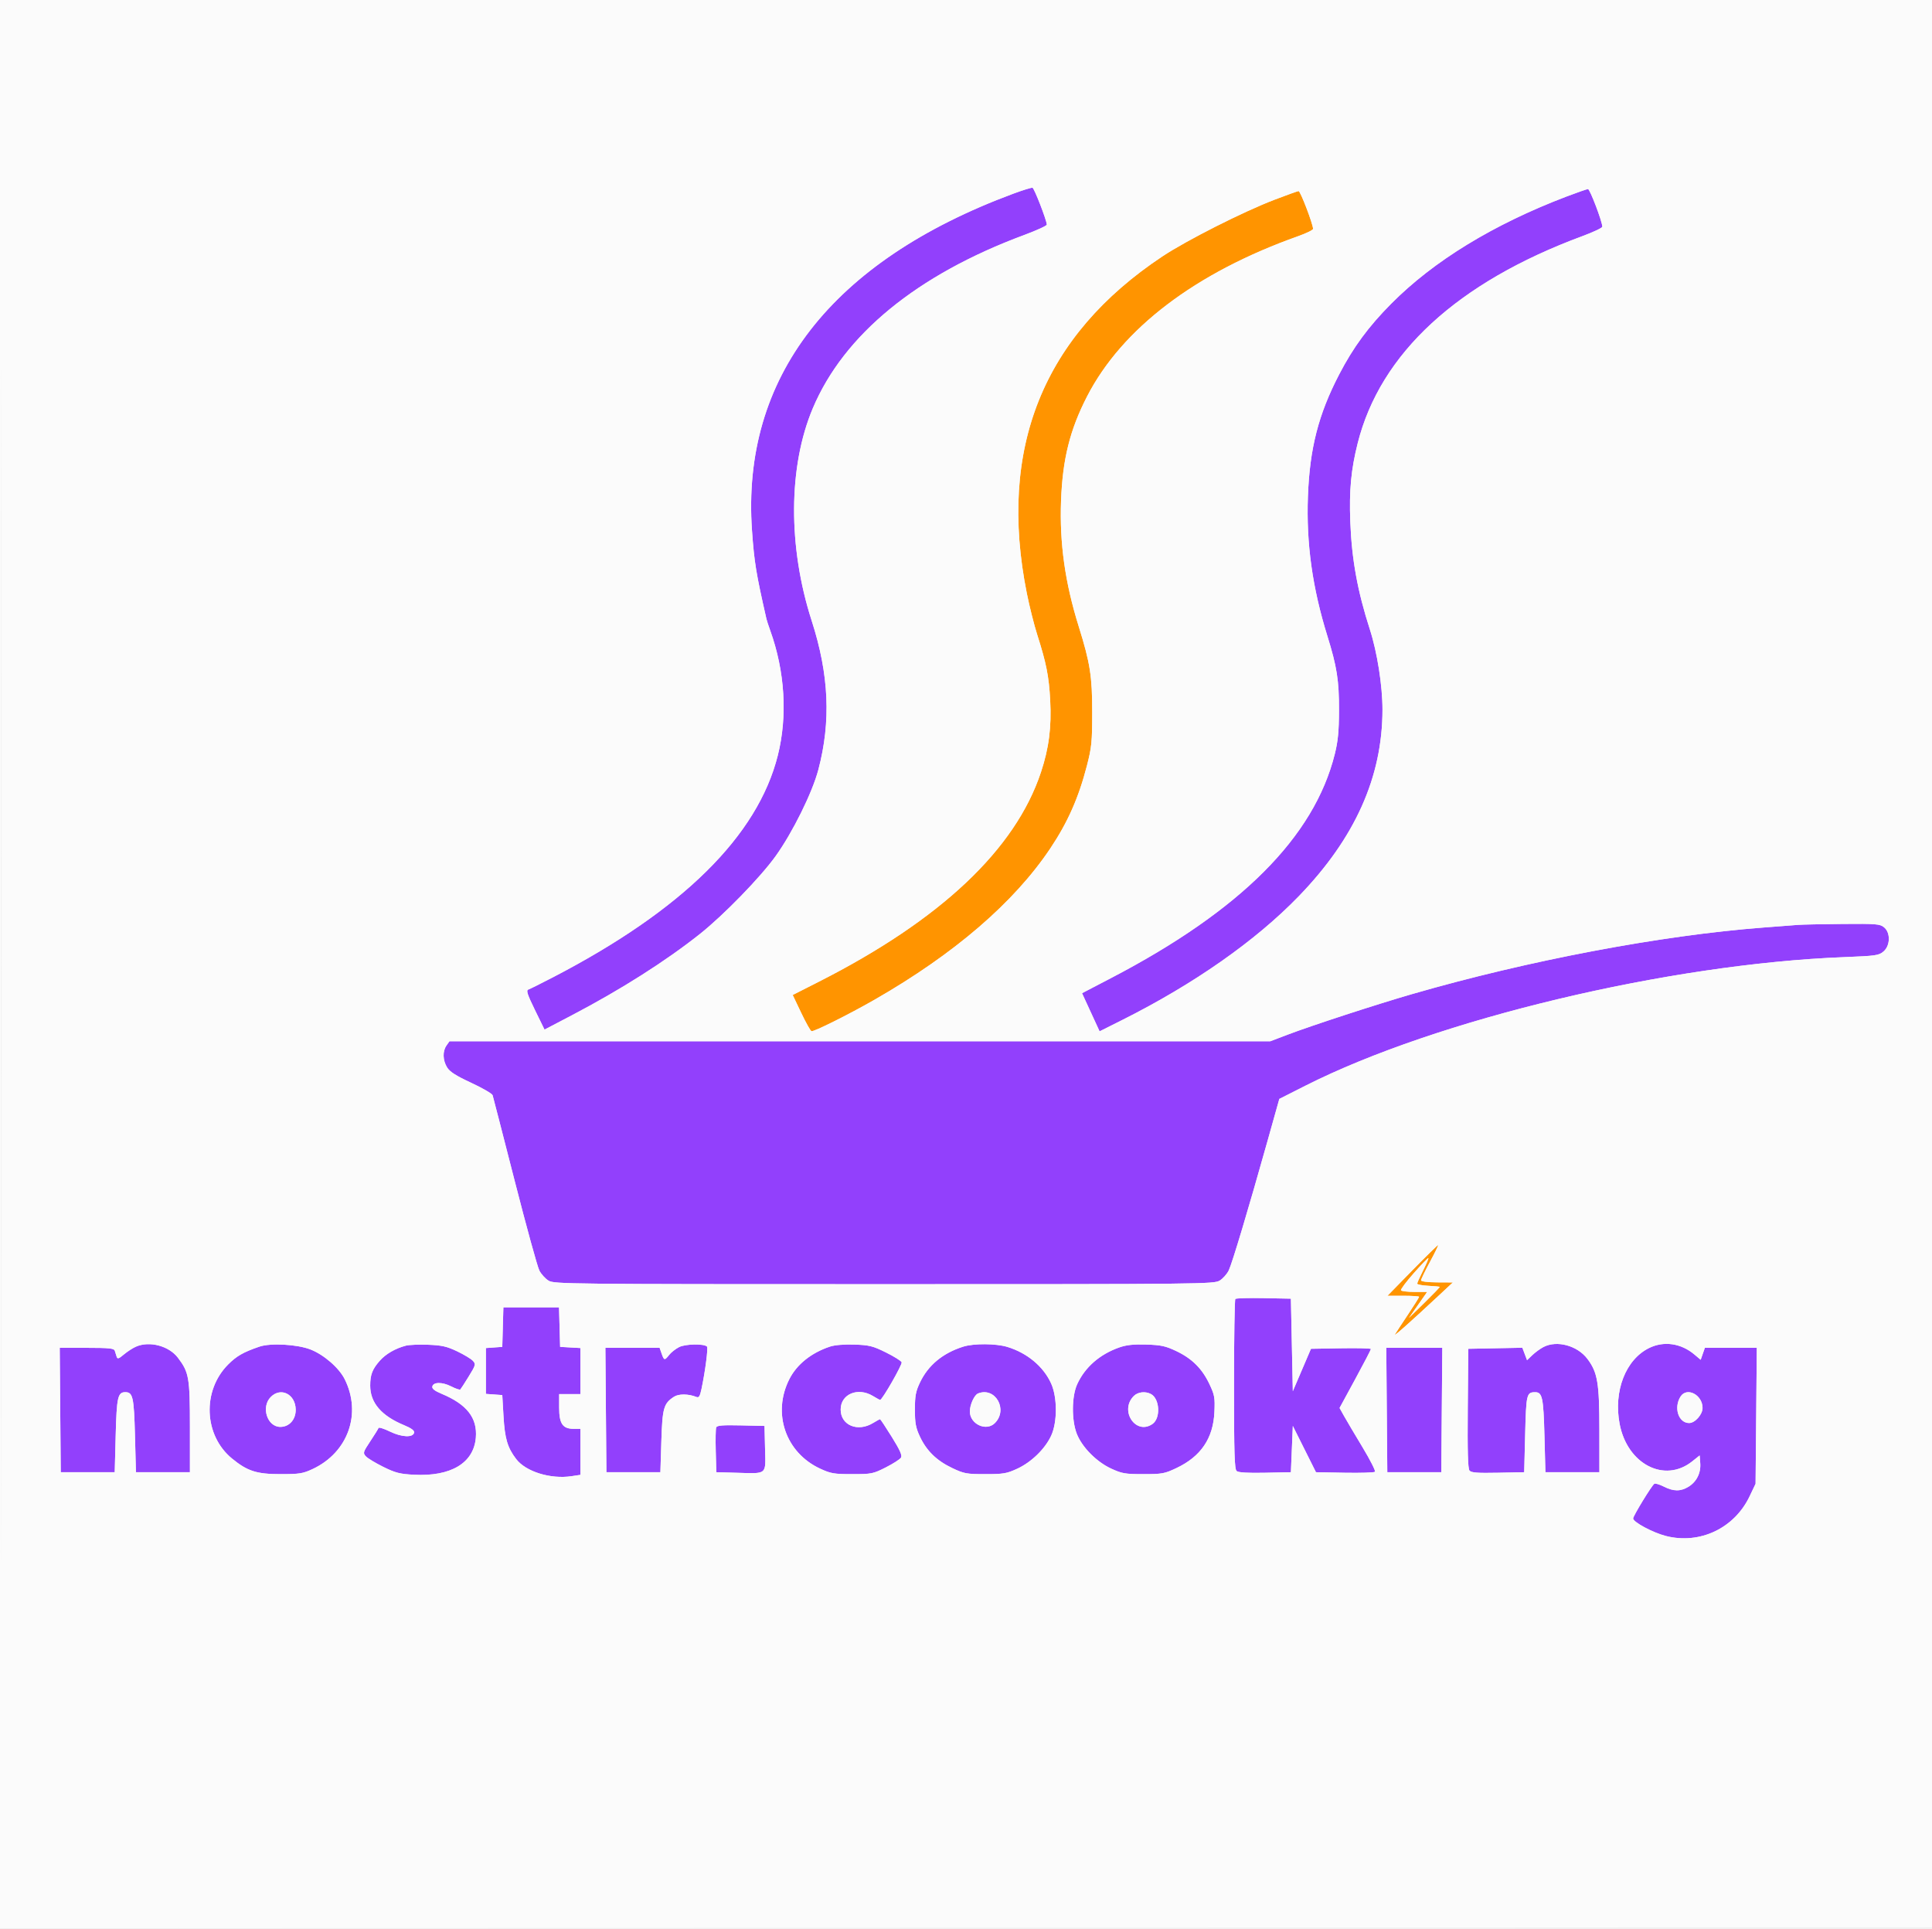
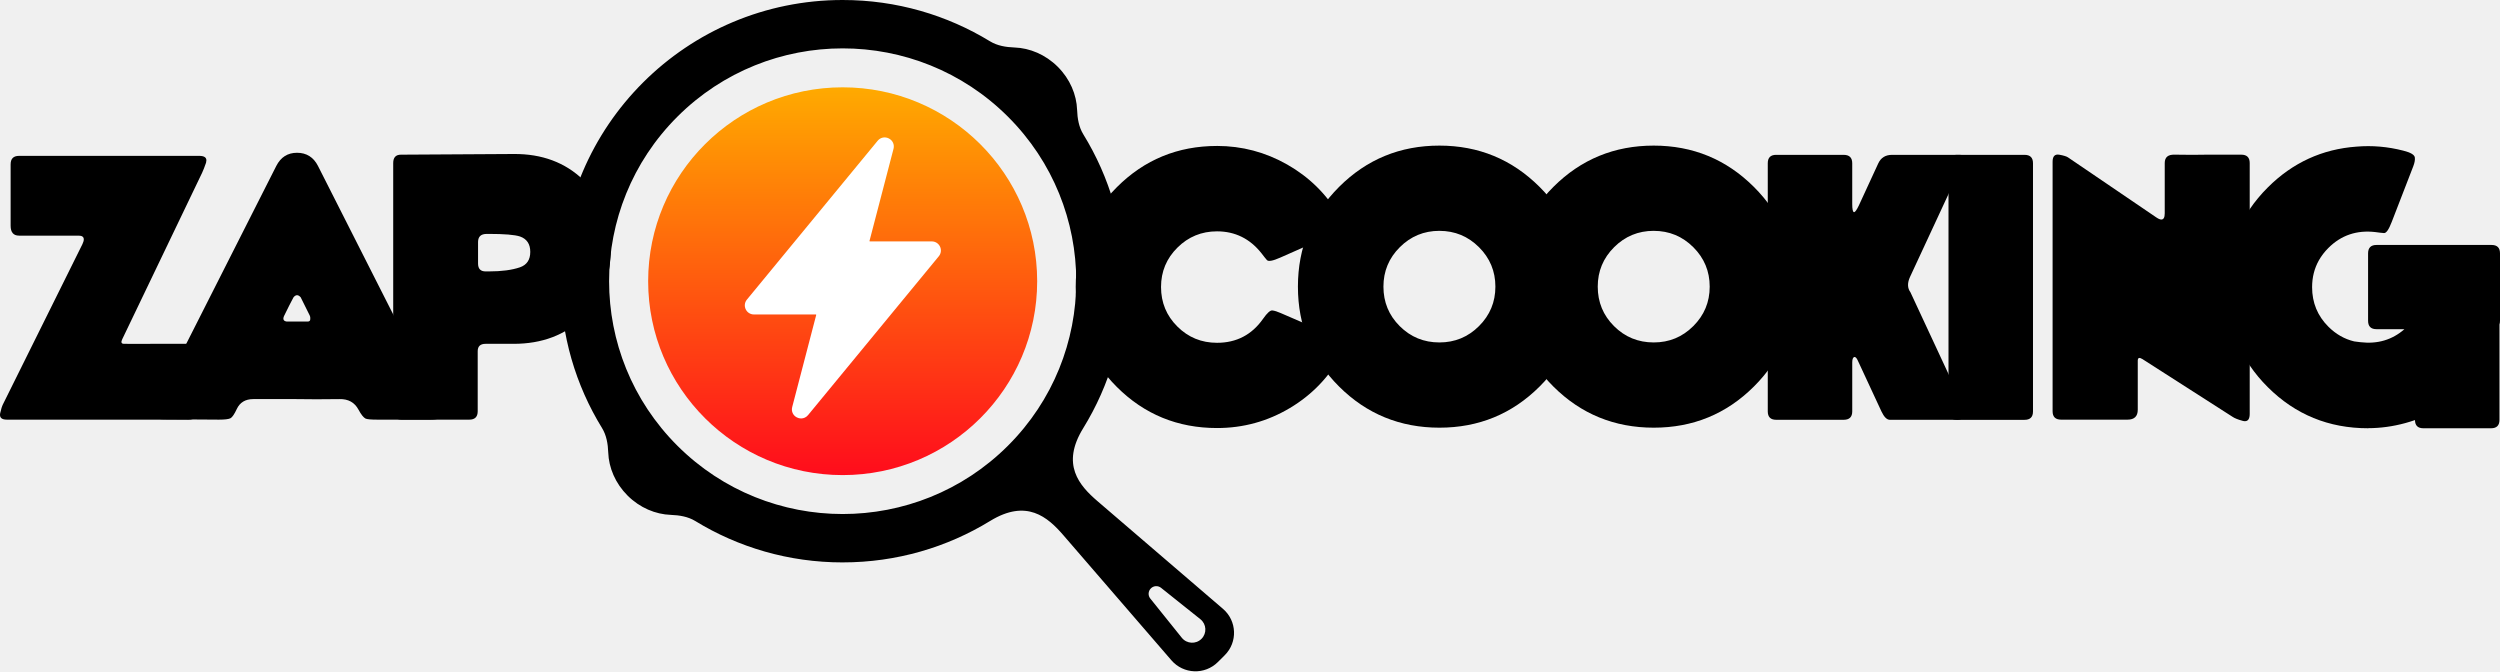
- <svg xmlns="http://www.w3.org/2000/svg" width="1002" height="1000" viewBox="0 0 1002 1000" version="1.1">
-   <path d="M 661 103.574 C 644.746 109.797, 615.406 124.630, 602.859 132.966 C 540.925 174.117, 517.450 232.485, 532.557 307.767 C 533.911 314.513, 536.346 324.188, 537.969 329.267 C 542.644 343.896, 543.990 350.693, 544.660 363.059 C 545.417 377.034, 544.007 388.044, 539.865 400.500 C 526.548 440.543, 487.891 477.016, 424.811 509.054 L 411.121 516.007 415.507 525.236 C 417.919 530.311, 420.326 534.609, 420.856 534.785 C 422.051 535.184, 440.314 526.075, 453.591 518.459 C 494.968 494.725, 525.956 468.046, 544.722 440 C 553.763 426.489, 559.410 413.734, 563.699 397.140 C 566.169 387.581, 566.450 384.773, 566.462 369.500 C 566.476 350.794, 565.390 343.857, 559.498 325 C 552.345 302.111, 549.480 281.741, 550.301 259.596 C 551.097 238.128, 554.891 222.917, 563.756 205.658 C 581.877 170.377, 620.082 141.367, 673.309 122.471 C 677.539 120.969, 681 119.272, 681 118.700 C 681 116.249, 674.409 99.017, 673.500 99.091 C 672.950 99.135, 667.325 101.153, 661 103.574 M 732.541 658.750 L 719.583 672 727.791 672 C 732.306 672, 736 672.242, 736 672.538 C 736 672.834, 733.380 676.997, 730.179 681.788 C 726.977 686.580, 723.965 691.175, 723.486 692 C 722.636 693.462, 730.808 686.230, 746 672.075 L 753.500 665.087 745.250 665.044 C 740.394 665.018, 737 664.585, 737 663.990 C 737 663.435, 739.078 659.138, 741.617 654.441 C 744.157 649.744, 746.069 645.811, 745.867 645.701 C 745.665 645.590, 739.669 651.462, 732.541 658.750 M 733.278 660.236 C 729.328 664.697, 726.326 668.718, 726.607 669.173 C 726.888 669.628, 730.056 670, 733.647 670 L 740.176 670 735.447 676.750 L 730.718 683.500 738.829 675.553 C 743.290 671.183, 746.835 667.502, 746.707 667.374 C 746.579 667.246, 743.892 666.999, 740.737 666.826 C 737.582 666.653, 735 666.159, 735 665.727 C 735 665.296, 736.379 662.210, 738.065 658.870 C 739.751 655.530, 740.980 652.646, 740.795 652.462 C 740.610 652.277, 737.227 655.775, 733.278 660.236" stroke="none" fill="#ff9400" fill-rule="evenodd" />
-   <path d="M 525.500 100.452 C 431.158 135.486, 384.391 195.810, 390.018 275.209 C 391.182 291.646, 392.123 297.397, 397.506 321 C 397.694 321.825, 398.575 324.519, 399.463 326.987 C 407.103 348.210, 408.514 371.354, 403.409 391.722 C 392.945 433.470, 354.018 471.925, 287 506.718 C 280.675 510.002, 274.825 512.916, 274 513.193 C 272.796 513.598, 273.478 515.698, 277.451 523.831 L 282.403 533.964 296.474 526.598 C 321.944 513.266, 345.229 498.486, 363 484.374 C 375.307 474.600, 394.440 454.923, 402.285 443.972 C 411.122 431.636, 421.270 411.114, 424.418 399.216 C 431.049 374.150, 429.970 349.819, 420.993 322 C 408.599 283.589, 408.806 241.959, 421.541 211.762 C 437.639 173.593, 475.542 142.527, 531.235 121.856 C 537.689 119.460, 542.947 117.050, 542.920 116.500 C 542.800 114.098, 536.404 97.610, 535.500 97.373 C 534.950 97.229, 530.450 98.614, 525.500 100.452 M 812.381 101.946 C 774.517 116.363, 743.531 135.312, 721.500 157.523 C 709.688 169.431, 701.861 180.074, 694.527 194.198 C 683.758 214.939, 679.240 232.595, 678.330 257.500 C 677.438 281.886, 680.634 304.786, 688.428 329.862 C 693.398 345.855, 694.505 352.956, 694.451 368.500 C 694.413 379.365, 693.921 384.429, 692.251 391.117 C 681.533 434.058, 643.472 472.167, 576.339 507.175 L 561.178 515.081 565.732 524.976 L 570.287 534.871 581.976 529.012 C 619.228 510.338, 651.210 487.928, 673.543 464.850 C 702.767 434.653, 717 402.921, 717 367.968 C 717 355.575, 714.278 338.268, 710.478 326.500 C 704.044 306.574, 701.047 290.076, 700.306 270.500 C 699.690 254.251, 700.704 243.528, 704.150 229.841 C 715.880 183.250, 755.838 146.444, 820.750 122.440 C 826.388 120.355, 831.005 118.166, 831.012 117.575 C 831.040 115.017, 824.572 98.004, 823.587 98.047 C 822.989 98.072, 817.946 99.827, 812.381 101.946 M 932.500 479.651 C 930.300 479.824, 922.200 480.446, 914.500 481.034 C 861.339 485.094, 792.685 498.093, 732.500 515.494 C 713.810 520.898, 680.321 531.818, 667.664 536.636 L 658.828 540 445.971 540 L 233.113 540 231.557 542.223 C 229.470 545.202, 229.598 549.828, 231.870 553.555 C 233.261 555.836, 236.430 557.863, 244.376 561.555 C 250.230 564.275, 255.229 567.175, 255.485 568 C 255.741 568.825, 260.902 588.850, 266.954 612.500 C 273.005 636.150, 278.752 657.036, 279.724 658.914 C 280.696 660.792, 282.844 663.153, 284.496 664.161 C 287.377 665.918, 294.487 665.993, 458.500 665.993 C 624.044 665.993, 629.598 665.933, 632.580 664.114 C 634.274 663.081, 636.396 660.686, 637.295 658.791 C 639.079 655.031, 647.413 627.209, 657.241 592.204 L 663.500 569.909 677 563.079 C 745.107 528.623, 865.300 499.933, 956.444 496.376 C 972.902 495.733, 974.458 495.510, 976.857 493.446 C 980.412 490.388, 980.551 483.674, 977.116 480.893 C 974.986 479.168, 973.076 479.015, 955.639 479.168 C 945.113 479.261, 934.700 479.478, 932.500 479.651 M 640.693 673.640 C 640.312 674.022, 640 694.003, 640 718.044 C 640 754.116, 640.243 761.956, 641.388 762.907 C 642.323 763.683, 647.139 763.968, 656.138 763.780 L 669.500 763.500 670 751.500 L 670.500 739.500 676.500 751.500 L 682.500 763.500 697.422 763.778 C 705.630 763.930, 712.687 763.705, 713.105 763.278 C 713.524 762.850, 710.608 757.100, 706.625 750.500 C 702.643 743.900, 698.340 736.631, 697.062 734.346 L 694.740 730.192 702.870 715.239 C 707.341 707.015, 711 699.986, 711 699.618 C 711 699.250, 704.004 699.073, 695.453 699.225 L 679.905 699.500 675.203 710.498 L 670.500 721.496 670 697.498 L 669.500 673.500 655.443 673.224 C 647.712 673.072, 641.074 673.259, 640.693 673.640 M 260.785 688.250 L 260.500 698.500 256.250 698.807 L 252 699.115 252 711 L 252 722.885 256.250 723.193 L 260.500 723.500 261.137 734.500 C 261.806 746.054, 263.203 750.777, 267.691 756.662 C 272.697 763.225, 285.510 767.200, 296.396 765.568 L 301 764.877 301 752.939 L 301 741 297.500 741 C 291.825 741, 290 738.324, 290 730 L 290 723 295.500 723 L 301 723 301 711.052 L 301 699.105 295.750 698.802 L 290.500 698.500 290.215 688.250 L 289.930 678 275.500 678 L 261.070 678 260.785 688.250 M 70.500 698.389 C 68.850 699.110, 66.038 700.931, 64.252 702.437 C 61.547 704.717, 60.920 704.909, 60.502 703.587 C 60.226 702.714, 59.789 701.325, 59.531 700.500 C 59.144 699.260, 56.627 699, 45.018 699 L 30.972 699 31.236 731.250 L 31.500 763.500 45.500 763.500 L 59.500 763.500 60 744.400 C 60.519 724.559, 61.091 722, 65 722 C 68.909 722, 69.481 724.559, 70 744.400 L 70.500 763.500 84.500 763.500 L 98.500 763.500 98.500 740 C 98.500 714.451, 98.023 711.702, 92.283 704.141 C 87.593 697.965, 77.544 695.312, 70.500 698.389 M 134.500 698.391 C 126.206 701.235, 122.733 703.215, 118.352 707.596 C 104.746 721.201, 105.689 744.417, 120.335 756.419 C 128.328 762.968, 133.098 764.500, 145.500 764.500 C 155.321 764.500, 157.108 764.215, 162.175 761.840 C 180.532 753.234, 187.694 733.122, 178.767 715.247 C 175.831 709.369, 167.929 702.515, 161 699.835 C 154.081 697.160, 140.283 696.408, 134.500 698.391 M 210.500 697.867 C 205.004 699.312, 200.045 702.185, 196.939 705.722 C 193.086 710.111, 192 712.943, 192 718.605 C 192 727.487, 197.777 734.230, 209.577 739.120 C 213.304 740.665, 214.976 741.896, 214.777 742.949 C 214.265 745.656, 208.335 745.399, 202.210 742.402 C 199.131 740.896, 196.473 740.076, 196.303 740.582 C 196.133 741.087, 194.210 744.182, 192.031 747.460 C 188.306 753.063, 188.168 753.528, 189.726 755.249 C 190.637 756.256, 194.699 758.719, 198.753 760.722 C 205.050 763.835, 207.369 764.430, 214.684 764.814 C 233.876 765.822, 245.693 758.742, 246.785 745.582 C 247.637 735.303, 242.127 728.267, 228.929 722.782 C 225.487 721.351, 224.007 720.195, 224.214 719.098 C 224.674 716.670, 229.352 716.629, 234.021 719.011 C 236.316 720.182, 238.437 720.897, 238.733 720.600 C 239.030 720.303, 240.998 717.255, 243.107 713.826 C 246.714 707.960, 246.843 707.483, 245.279 705.756 C 244.365 704.746, 240.699 702.527, 237.131 700.824 C 231.755 698.258, 229.180 697.673, 222.073 697.403 C 217.358 697.225, 212.150 697.433, 210.500 697.867 M 352.209 698.611 C 350.398 699.534, 348.083 701.350, 347.065 702.645 C 344.692 705.661, 344.410 705.614, 343.150 702 L 342.104 699 328.038 699 L 313.972 699 314.236 731.250 L 314.500 763.500 328.500 763.500 L 342.500 763.500 343 747.451 C 343.538 730.184, 344.188 727.888, 349.535 724.385 C 351.979 722.784, 357.072 722.821, 361.152 724.471 C 362.486 725.010, 363.001 724.209, 363.825 720.319 C 365.772 711.125, 367.341 699.008, 366.671 698.338 C 365.112 696.778, 355.443 696.961, 352.209 698.611 M 430.500 698.341 C 420.775 701.557, 413.270 707.561, 409.379 715.240 C 400.398 732.962, 407.435 753.379, 425.383 761.673 C 430.868 764.208, 432.585 764.500, 442 764.500 C 452.016 764.500, 452.819 764.339, 459.415 761 C 463.218 759.075, 466.759 756.803, 467.283 755.951 C 467.994 754.795, 466.786 752.069, 462.517 745.201 C 459.372 740.141, 456.630 736, 456.423 736 C 456.217 736, 454.575 736.898, 452.774 737.996 C 444.826 742.842, 436 739.160, 436 730.998 C 436 722.962, 444.947 719.232, 452.774 724.004 C 454.575 725.102, 456.235 726, 456.464 726 C 457.559 726, 468.073 707.632, 467.633 706.486 C 467.356 705.764, 463.685 703.471, 459.475 701.390 C 452.680 698.032, 450.849 697.574, 443.161 697.313 C 437.871 697.134, 432.943 697.534, 430.500 698.341 M 499.500 698.402 C 488.913 701.759, 481.380 708.017, 477.113 717 C 474.932 721.591, 474.500 723.905, 474.500 731 C 474.500 738.082, 474.937 740.432, 477.120 745.086 C 480.569 752.441, 485.837 757.552, 493.911 761.378 C 499.988 764.257, 501.316 764.500, 511 764.500 C 520.412 764.500, 522.133 764.207, 527.610 761.676 C 534.953 758.283, 542.062 751.341, 545.201 744.500 C 548.417 737.489, 548.397 724.677, 545.158 717.500 C 541.181 708.689, 532.747 701.647, 522.416 698.513 C 516.488 696.715, 504.996 696.659, 499.500 698.402 M 580.453 698.806 C 570.321 702.379, 562.695 709.053, 558.662 717.878 C 555.811 724.115, 555.698 736.421, 558.427 743.497 C 561.105 750.442, 568.647 758.101, 576.278 761.626 C 581.880 764.214, 583.545 764.500, 593 764.500 C 602.707 764.500, 604.003 764.262, 610.159 761.345 C 622.860 755.328, 629.224 745.923, 629.835 732.266 C 630.170 724.800, 629.928 723.449, 627.239 717.766 C 623.448 709.754, 618.175 704.519, 610 700.650 C 604.486 698.040, 602.135 697.532, 594.500 697.300 C 587.864 697.099, 584.174 697.494, 580.453 698.806 M 800.500 698.569 C 798.850 699.426, 796.257 701.312, 794.738 702.762 L 791.976 705.397 790.759 702.172 L 789.542 698.948 775.521 699.224 L 761.500 699.500 761.235 730.380 C 761.044 752.679, 761.293 761.648, 762.130 762.657 C 763.041 763.755, 766.207 763.995, 776.895 763.777 L 790.500 763.500 791 743.712 C 791.523 723.026, 791.752 722.056, 796.128 722.015 C 799.893 721.980, 800.484 724.698, 801 744.401 L 801.500 763.500 815.500 763.500 L 829.500 763.500 829.493 741.500 C 829.486 717.190, 828.560 711.707, 823.280 704.720 C 818.052 697.802, 807.479 694.947, 800.500 698.569 M 855.238 699.111 C 843.099 705.120, 836.774 721.403, 839.979 738.391 C 843.927 759.315, 863.263 769.337, 877.615 757.900 L 881.500 754.804 881.805 758.846 C 882.187 763.911, 879.900 768.481, 875.701 771.040 C 871.604 773.539, 867.932 773.516, 862.926 770.962 C 860.729 769.841, 858.508 769.186, 857.990 769.506 C 856.685 770.312, 847 786.168, 847 787.497 C 847 789.378, 857.248 794.861, 863.974 796.578 C 881.589 801.074, 899.511 792.583, 907.405 776 L 910.500 769.500 910.819 734.250 L 911.137 699 897.666 699 L 884.196 699 883.114 702.103 L 882.033 705.205 878.766 702.451 C 871.813 696.588, 862.893 695.322, 855.238 699.111 M 719.236 731.250 L 719.500 763.500 733.500 763.500 L 747.500 763.500 747.764 731.250 L 748.028 699 733.500 699 L 718.972 699 719.236 731.250 M 140.455 724.455 C 135.263 729.646, 138.556 740, 145.398 740 C 150.082 740, 153.495 736.093, 153.358 730.889 C 153.151 722.994, 145.654 719.256, 140.455 724.455 M 507.229 722.669 C 505.300 723.445, 503 728.518, 503 731.996 C 503 738.563, 511.491 742.509, 515.975 738.025 C 522.978 731.022, 516.172 719.071, 507.229 722.669 M 588.025 723.975 C 580.423 731.577, 589.096 744.524, 597.738 738.471 C 602.029 735.466, 601.504 725.411, 596.929 722.962 C 594.029 721.410, 590.149 721.851, 588.025 723.975 M 871.602 724.250 C 867.916 729.993, 870.504 738, 876.045 738 C 879.080 738, 883 733.593, 883 730.180 C 883 723.370, 874.879 719.145, 871.602 724.250 M 371.445 740.283 C 371.161 741.023, 371.057 746.550, 371.214 752.564 L 371.500 763.500 382 763.792 C 398.144 764.240, 397.115 765.115, 396.782 751.223 L 396.500 739.500 384.230 739.219 C 374.675 739, 371.847 739.236, 371.445 740.283" stroke="none" fill="#9240fc" fill-rule="evenodd" />
-   <path d="M -0 500.001 L -0 1000.002 501.250 999.751 L 1002.500 999.500 1002.751 499.750 L 1003.002 -0 501.501 -0 L 0 0 -0 500.001 M 0.496 500.500 C 0.496 775.500, 0.610 887.851, 0.750 750.168 C 0.890 612.486, 0.890 387.486, 0.750 250.168 C 0.610 112.851, 0.496 225.500, 0.496 500.500 M 525.500 100.452 C 431.158 135.486, 384.391 195.810, 390.018 275.209 C 391.182 291.646, 392.123 297.397, 397.506 321 C 397.694 321.825, 398.575 324.519, 399.463 326.987 C 407.103 348.210, 408.514 371.354, 403.409 391.722 C 392.945 433.470, 354.018 471.925, 287 506.718 C 280.675 510.002, 274.825 512.916, 274 513.193 C 272.796 513.598, 273.478 515.698, 277.451 523.831 L 282.403 533.964 296.474 526.598 C 321.944 513.266, 345.229 498.486, 363 484.374 C 375.307 474.600, 394.440 454.923, 402.285 443.972 C 411.122 431.636, 421.270 411.114, 424.418 399.216 C 431.049 374.150, 429.970 349.819, 420.993 322 C 408.599 283.589, 408.806 241.959, 421.541 211.762 C 437.639 173.593, 475.542 142.527, 531.235 121.856 C 537.689 119.460, 542.947 117.050, 542.920 116.500 C 542.800 114.098, 536.404 97.610, 535.500 97.373 C 534.950 97.229, 530.450 98.614, 525.500 100.452 M 812.381 101.946 C 774.517 116.363, 743.531 135.312, 721.500 157.523 C 709.688 169.431, 701.861 180.074, 694.527 194.198 C 683.758 214.939, 679.240 232.595, 678.330 257.500 C 677.438 281.886, 680.634 304.786, 688.428 329.862 C 693.398 345.855, 694.505 352.956, 694.451 368.500 C 694.413 379.365, 693.921 384.429, 692.251 391.117 C 681.533 434.058, 643.472 472.167, 576.339 507.175 L 561.178 515.081 565.732 524.976 L 570.287 534.871 581.976 529.012 C 619.228 510.338, 651.210 487.928, 673.543 464.850 C 702.767 434.653, 717 402.921, 717 367.968 C 717 355.575, 714.278 338.268, 710.478 326.500 C 704.044 306.574, 701.047 290.076, 700.306 270.500 C 699.690 254.251, 700.704 243.528, 704.150 229.841 C 715.880 183.250, 755.838 146.444, 820.750 122.440 C 826.388 120.355, 831.005 118.166, 831.012 117.575 C 831.040 115.017, 824.572 98.004, 823.587 98.047 C 822.989 98.072, 817.946 99.827, 812.381 101.946 M 661 103.574 C 644.746 109.797, 615.406 124.630, 602.859 132.966 C 540.925 174.117, 517.450 232.485, 532.557 307.767 C 533.911 314.513, 536.346 324.188, 537.969 329.267 C 542.644 343.896, 543.990 350.693, 544.660 363.059 C 545.417 377.034, 544.007 388.044, 539.865 400.500 C 526.548 440.543, 487.891 477.016, 424.811 509.054 L 411.121 516.007 415.507 525.236 C 417.919 530.311, 420.326 534.609, 420.856 534.785 C 422.051 535.184, 440.314 526.075, 453.591 518.459 C 494.968 494.725, 525.956 468.046, 544.722 440 C 553.763 426.489, 559.410 413.734, 563.699 397.140 C 566.169 387.581, 566.450 384.773, 566.462 369.500 C 566.476 350.794, 565.390 343.857, 559.498 325 C 552.345 302.111, 549.480 281.741, 550.301 259.596 C 551.097 238.128, 554.891 222.917, 563.756 205.658 C 581.877 170.377, 620.082 141.367, 673.309 122.471 C 677.539 120.969, 681 119.272, 681 118.700 C 681 116.249, 674.409 99.017, 673.500 99.091 C 672.950 99.135, 667.325 101.153, 661 103.574 M 932.500 479.651 C 930.300 479.824, 922.200 480.446, 914.500 481.034 C 861.339 485.094, 792.685 498.093, 732.500 515.494 C 713.810 520.898, 680.321 531.818, 667.664 536.636 L 658.828 540 445.971 540 L 233.113 540 231.557 542.223 C 229.470 545.202, 229.598 549.828, 231.870 553.555 C 233.261 555.836, 236.430 557.863, 244.376 561.555 C 250.230 564.275, 255.229 567.175, 255.485 568 C 255.741 568.825, 260.902 588.850, 266.954 612.500 C 273.005 636.150, 278.752 657.036, 279.724 658.914 C 280.696 660.792, 282.844 663.153, 284.496 664.161 C 287.377 665.918, 294.487 665.993, 458.500 665.993 C 624.044 665.993, 629.598 665.933, 632.580 664.114 C 634.274 663.081, 636.396 660.686, 637.295 658.791 C 639.079 655.031, 647.413 627.209, 657.241 592.204 L 663.500 569.909 677 563.079 C 745.107 528.623, 865.300 499.933, 956.444 496.376 C 972.902 495.733, 974.458 495.510, 976.857 493.446 C 980.412 490.388, 980.551 483.674, 977.116 480.893 C 974.986 479.168, 973.076 479.015, 955.639 479.168 C 945.113 479.261, 934.700 479.478, 932.500 479.651 M 732.541 658.750 L 719.583 672 727.791 672 C 732.306 672, 736 672.242, 736 672.538 C 736 672.834, 733.380 676.997, 730.179 681.788 C 726.977 686.580, 723.965 691.175, 723.486 692 C 722.636 693.462, 730.808 686.230, 746 672.075 L 753.500 665.087 745.250 665.044 C 740.394 665.018, 737 664.585, 737 663.990 C 737 663.435, 739.078 659.138, 741.617 654.441 C 744.157 649.744, 746.069 645.811, 745.867 645.701 C 745.665 645.590, 739.669 651.462, 732.541 658.750 M 733.278 660.236 C 729.328 664.697, 726.326 668.718, 726.607 669.173 C 726.888 669.628, 730.056 670, 733.647 670 L 740.176 670 735.447 676.750 L 730.718 683.500 738.829 675.553 C 743.290 671.183, 746.835 667.502, 746.707 667.374 C 746.579 667.246, 743.892 666.999, 740.737 666.826 C 737.582 666.653, 735 666.159, 735 665.727 C 735 665.296, 736.379 662.210, 738.065 658.870 C 739.751 655.530, 740.980 652.646, 740.795 652.462 C 740.610 652.277, 737.227 655.775, 733.278 660.236 M 640.693 673.640 C 640.312 674.022, 640 694.003, 640 718.044 C 640 754.116, 640.243 761.956, 641.388 762.907 C 642.323 763.683, 647.139 763.968, 656.138 763.780 L 669.500 763.500 670 751.500 L 670.500 739.500 676.500 751.500 L 682.500 763.500 697.422 763.778 C 705.630 763.930, 712.687 763.705, 713.105 763.278 C 713.524 762.850, 710.608 757.100, 706.625 750.500 C 702.643 743.900, 698.340 736.631, 697.062 734.346 L 694.740 730.192 702.870 715.239 C 707.341 707.015, 711 699.986, 711 699.618 C 711 699.250, 704.004 699.073, 695.453 699.225 L 679.905 699.500 675.203 710.498 L 670.500 721.496 670 697.498 L 669.500 673.500 655.443 673.224 C 647.712 673.072, 641.074 673.259, 640.693 673.640 M 260.785 688.250 L 260.500 698.500 256.250 698.807 L 252 699.115 252 711 L 252 722.885 256.250 723.193 L 260.500 723.500 261.137 734.500 C 261.806 746.054, 263.203 750.777, 267.691 756.662 C 272.697 763.225, 285.510 767.200, 296.396 765.568 L 301 764.877 301 752.939 L 301 741 297.500 741 C 291.825 741, 290 738.324, 290 730 L 290 723 295.500 723 L 301 723 301 711.052 L 301 699.105 295.750 698.802 L 290.500 698.500 290.215 688.250 L 289.930 678 275.500 678 L 261.070 678 260.785 688.250 M 70.500 698.389 C 68.850 699.110, 66.038 700.931, 64.252 702.437 C 61.547 704.717, 60.920 704.909, 60.502 703.587 C 60.226 702.714, 59.789 701.325, 59.531 700.500 C 59.144 699.260, 56.627 699, 45.018 699 L 30.972 699 31.236 731.250 L 31.500 763.500 45.500 763.500 L 59.500 763.500 60 744.400 C 60.519 724.559, 61.091 722, 65 722 C 68.909 722, 69.481 724.559, 70 744.400 L 70.500 763.500 84.500 763.500 L 98.500 763.500 98.500 740 C 98.500 714.451, 98.023 711.702, 92.283 704.141 C 87.593 697.965, 77.544 695.312, 70.500 698.389 M 134.500 698.391 C 126.206 701.235, 122.733 703.215, 118.352 707.596 C 104.746 721.201, 105.689 744.417, 120.335 756.419 C 128.328 762.968, 133.098 764.500, 145.500 764.500 C 155.321 764.500, 157.108 764.215, 162.175 761.840 C 180.532 753.234, 187.694 733.122, 178.767 715.247 C 175.831 709.369, 167.929 702.515, 161 699.835 C 154.081 697.160, 140.283 696.408, 134.500 698.391 M 210.500 697.867 C 205.004 699.312, 200.045 702.185, 196.939 705.722 C 193.086 710.111, 192 712.943, 192 718.605 C 192 727.487, 197.777 734.230, 209.577 739.120 C 213.304 740.665, 214.976 741.896, 214.777 742.949 C 214.265 745.656, 208.335 745.399, 202.210 742.402 C 199.131 740.896, 196.473 740.076, 196.303 740.582 C 196.133 741.087, 194.210 744.182, 192.031 747.460 C 188.306 753.063, 188.168 753.528, 189.726 755.249 C 190.637 756.256, 194.699 758.719, 198.753 760.722 C 205.050 763.835, 207.369 764.430, 214.684 764.814 C 233.876 765.822, 245.693 758.742, 246.785 745.582 C 247.637 735.303, 242.127 728.267, 228.929 722.782 C 225.487 721.351, 224.007 720.195, 224.214 719.098 C 224.674 716.670, 229.352 716.629, 234.021 719.011 C 236.316 720.182, 238.437 720.897, 238.733 720.600 C 239.030 720.303, 240.998 717.255, 243.107 713.826 C 246.714 707.960, 246.843 707.483, 245.279 705.756 C 244.365 704.746, 240.699 702.527, 237.131 700.824 C 231.755 698.258, 229.180 697.673, 222.073 697.403 C 217.358 697.225, 212.150 697.433, 210.500 697.867 M 352.209 698.611 C 350.398 699.534, 348.083 701.350, 347.065 702.645 C 344.692 705.661, 344.410 705.614, 343.150 702 L 342.104 699 328.038 699 L 313.972 699 314.236 731.250 L 314.500 763.500 328.500 763.500 L 342.500 763.500 343 747.451 C 343.538 730.184, 344.188 727.888, 349.535 724.385 C 351.979 722.784, 357.072 722.821, 361.152 724.471 C 362.486 725.010, 363.001 724.209, 363.825 720.319 C 365.772 711.125, 367.341 699.008, 366.671 698.338 C 365.112 696.778, 355.443 696.961, 352.209 698.611 M 430.500 698.341 C 420.775 701.557, 413.270 707.561, 409.379 715.240 C 400.398 732.962, 407.435 753.379, 425.383 761.673 C 430.868 764.208, 432.585 764.500, 442 764.500 C 452.016 764.500, 452.819 764.339, 459.415 761 C 463.218 759.075, 466.759 756.803, 467.283 755.951 C 467.994 754.795, 466.786 752.069, 462.517 745.201 C 459.372 740.141, 456.630 736, 456.423 736 C 456.217 736, 454.575 736.898, 452.774 737.996 C 444.826 742.842, 436 739.160, 436 730.998 C 436 722.962, 444.947 719.232, 452.774 724.004 C 454.575 725.102, 456.235 726, 456.464 726 C 457.559 726, 468.073 707.632, 467.633 706.486 C 467.356 705.764, 463.685 703.471, 459.475 701.390 C 452.680 698.032, 450.849 697.574, 443.161 697.313 C 437.871 697.134, 432.943 697.534, 430.500 698.341 M 499.500 698.402 C 488.913 701.759, 481.380 708.017, 477.113 717 C 474.932 721.591, 474.500 723.905, 474.500 731 C 474.500 738.082, 474.937 740.432, 477.120 745.086 C 480.569 752.441, 485.837 757.552, 493.911 761.378 C 499.988 764.257, 501.316 764.500, 511 764.500 C 520.412 764.500, 522.133 764.207, 527.610 761.676 C 534.953 758.283, 542.062 751.341, 545.201 744.500 C 548.417 737.489, 548.397 724.677, 545.158 717.500 C 541.181 708.689, 532.747 701.647, 522.416 698.513 C 516.488 696.715, 504.996 696.659, 499.500 698.402 M 580.453 698.806 C 570.321 702.379, 562.695 709.053, 558.662 717.878 C 555.811 724.115, 555.698 736.421, 558.427 743.497 C 561.105 750.442, 568.647 758.101, 576.278 761.626 C 581.880 764.214, 583.545 764.500, 593 764.500 C 602.707 764.500, 604.003 764.262, 610.159 761.345 C 622.860 755.328, 629.224 745.923, 629.835 732.266 C 630.170 724.800, 629.928 723.449, 627.239 717.766 C 623.448 709.754, 618.175 704.519, 610 700.650 C 604.486 698.040, 602.135 697.532, 594.500 697.300 C 587.864 697.099, 584.174 697.494, 580.453 698.806 M 800.500 698.569 C 798.850 699.426, 796.257 701.312, 794.738 702.762 L 791.976 705.397 790.759 702.172 L 789.542 698.948 775.521 699.224 L 761.500 699.500 761.235 730.380 C 761.044 752.679, 761.293 761.648, 762.130 762.657 C 763.041 763.755, 766.207 763.995, 776.895 763.777 L 790.500 763.500 791 743.712 C 791.523 723.026, 791.752 722.056, 796.128 722.015 C 799.893 721.980, 800.484 724.698, 801 744.401 L 801.500 763.500 815.500 763.500 L 829.500 763.500 829.493 741.500 C 829.486 717.190, 828.560 711.707, 823.280 704.720 C 818.052 697.802, 807.479 694.947, 800.500 698.569 M 855.238 699.111 C 843.099 705.120, 836.774 721.403, 839.979 738.391 C 843.927 759.315, 863.263 769.337, 877.615 757.900 L 881.500 754.804 881.805 758.846 C 882.187 763.911, 879.900 768.481, 875.701 771.040 C 871.604 773.539, 867.932 773.516, 862.926 770.962 C 860.729 769.841, 858.508 769.186, 857.990 769.506 C 856.685 770.312, 847 786.168, 847 787.497 C 847 789.378, 857.248 794.861, 863.974 796.578 C 881.589 801.074, 899.511 792.583, 907.405 776 L 910.500 769.500 910.819 734.250 L 911.137 699 897.666 699 L 884.196 699 883.114 702.103 L 882.033 705.205 878.766 702.451 C 871.813 696.588, 862.893 695.322, 855.238 699.111 M 719.236 731.250 L 719.500 763.500 733.500 763.500 L 747.500 763.500 747.764 731.250 L 748.028 699 733.500 699 L 718.972 699 719.236 731.250 M 140.455 724.455 C 135.263 729.646, 138.556 740, 145.398 740 C 150.082 740, 153.495 736.093, 153.358 730.889 C 153.151 722.994, 145.654 719.256, 140.455 724.455 M 507.229 722.669 C 505.300 723.445, 503 728.518, 503 731.996 C 503 738.563, 511.491 742.509, 515.975 738.025 C 522.978 731.022, 516.172 719.071, 507.229 722.669 M 588.025 723.975 C 580.423 731.577, 589.096 744.524, 597.738 738.471 C 602.029 735.466, 601.504 725.411, 596.929 722.962 C 594.029 721.410, 590.149 721.851, 588.025 723.975 M 871.602 724.250 C 867.916 729.993, 870.504 738, 876.045 738 C 879.080 738, 883 733.593, 883 730.180 C 883 723.370, 874.879 719.145, 871.602 724.250 M 371.445 740.283 C 371.161 741.023, 371.057 746.550, 371.214 752.564 L 371.500 763.500 382 763.792 C 398.144 764.240, 397.115 765.115, 396.782 751.223 L 396.500 739.500 384.230 739.219 C 374.675 739, 371.847 739.236, 371.445 740.283" stroke="none" fill="#fbfbfb" fill-rule="evenodd" />
+ <svg xmlns="http://www.w3.org/2000/svg" width="1080" height="290" viewBox="0 0 1080 290" fill="none">
+   <g clip-path="url(#clip0_4_19)">
+     <path fill-rule="evenodd" clip-rule="evenodd" d="M364.031 242.957C387.385 242.957 409.206 236.407 427.741 225.054C443.502 215.402 452.571 223.334 459.417 231.26L506.055 285.254C511.258 291.274 520.493 291.618 526.131 285.999L529.09 283.049C534.727 277.43 534.382 268.224 528.342 263.038L474.175 216.549C466.224 209.726 458.26 200.685 467.949 184.975C479.339 166.499 485.909 144.748 485.909 121.469C485.909 98.189 479.352 76.483 467.981 58.014C466.051 54.886 465.444 51.146 465.31 47.476C465.073 40.889 462.255 34.142 456.95 28.848C451.645 23.56 444.87 20.75 438.267 20.515C434.586 20.381 430.841 19.776 427.696 17.851C409.161 6.537 387.36 0 364.031 0C330.38 0 299.912 13.596 277.855 35.582C255.798 57.568 242.159 87.932 242.159 121.482C242.159 144.736 248.716 166.467 260.087 184.93C262.017 188.065 262.624 191.798 262.758 195.468C262.995 202.055 265.814 208.802 271.118 214.096C276.423 219.384 283.198 222.194 289.807 222.43C293.489 222.563 297.234 223.169 300.378 225.093C318.907 236.427 340.702 242.963 364.031 242.963V242.957ZM497.171 254.189C495.982 255.374 495.873 257.266 496.928 258.572L510.542 275.519C512.67 278.169 516.633 278.386 519.042 275.984C521.452 273.582 521.228 269.632 518.576 267.51L501.575 253.94C500.258 252.889 498.366 252.997 497.177 254.182L497.171 254.189ZM435.385 192.601C395.982 231.878 332.093 231.878 292.683 192.601C253.28 153.324 253.28 89.639 292.683 50.356C332.086 11.079 395.975 11.079 435.385 50.356C474.788 89.633 474.788 153.317 435.385 192.601Z" fill="black" />
+     <path d="M448.059 121.482C448.059 167.741 410.439 205.241 364.031 205.241C317.623 205.241 280.003 167.741 280.003 121.482C280.003 75.222 317.623 37.722 364.031 37.722C410.439 37.722 448.059 75.222 448.059 121.482Z" fill="url(#paint0_linear_4_19)" />
+     <path d="M4.595 70.96C4.595 68.545 5.81 67.335 8.232 67.335H86.048C88.125 67.335 89.161 67.978 89.161 69.259C89.161 69.552 89.109 69.902 89.014 70.291C88.368 72.164 87.799 73.617 87.307 74.655L52.812 146.532C52.167 147.864 52.416 148.526 53.554 148.526C56.078 148.577 60.623 148.577 67.206 148.526H80.858C82.341 148.526 83.427 148.883 84.124 149.597C84.814 150.31 85.16 151.406 85.16 152.89V165.237V177.661C85.16 180.075 83.945 181.286 81.523 181.286H2.959C0.684 181.286 -0.281 180.375 0.064 178.553C0.46 176.775 0.856 175.495 1.253 174.705L35.6 105.49C35.997 104.656 36.195 103.961 36.195 103.42C36.195 102.337 35.453 101.795 33.971 101.795H8.226C5.803 101.795 4.589 100.368 4.589 97.508V70.96H4.595Z" fill="black" />
+     <path d="M137.378 71.705L190.714 176.992C191.059 177.68 191.232 178.279 191.232 178.769C191.232 180.451 189.474 181.286 185.965 181.286H162.969C160.297 181.286 158.616 181.133 157.926 180.833C157.038 180.381 156.021 179.107 154.884 176.998C153.203 173.838 150.455 172.316 146.652 172.411C139.627 172.513 133.396 172.513 127.957 172.411C121.776 172.411 115.589 172.411 109.409 172.411C105.996 172.411 103.624 173.845 102.289 176.699C101.253 178.916 100.358 180.235 99.617 180.655C98.876 181.076 97.195 181.286 94.574 181.286L82.782 181.209C80.213 181.209 76.301 181.184 71.06 181.133C67.5 181.133 65.717 180.273 65.717 178.546C65.717 177.954 65.915 177.266 66.311 176.476L119.354 71.692C121.284 67.895 124.275 65.997 128.327 65.997C132.38 65.997 135.447 67.895 137.378 71.699V71.705ZM133.818 136.326C132.929 134.548 131.619 131.917 129.887 128.413C129.344 127.821 128.819 127.528 128.327 127.528C127.784 127.528 127.266 127.846 126.768 128.49C125.777 130.312 124.416 133 122.69 136.549C122.096 137.931 122.492 138.721 123.879 138.913H132.929C133.671 138.913 134.041 138.543 134.041 137.804C134.092 137.167 134.016 136.67 133.818 136.326Z" fill="black" />
+     <path d="M173.208 66.819L221.872 66.526C234.138 66.43 244.204 70.189 252.066 77.802C259.927 85.415 263.858 95.341 263.858 107.567C263.858 119.691 259.921 129.554 252.04 137.148C244.159 144.742 234.125 148.533 221.924 148.533H209.773C207.504 148.533 206.367 149.59 206.367 151.712V177.667C206.367 180.082 205.152 181.292 202.724 181.292H173.508C171.08 181.292 169.865 180.082 169.865 177.667V70.444C169.865 68.029 170.977 66.819 173.202 66.819H173.208ZM211.192 101.056H210.227C207.805 101.056 206.565 102.19 206.52 104.458V113.849C206.52 116.117 207.607 117.251 209.786 117.251H211.199C216.689 117.251 221.163 116.659 224.627 115.474C227.593 114.442 229.076 112.218 229.076 108.816C229.076 105.414 227.593 103.197 224.627 102.158C222.352 101.419 217.878 101.05 211.199 101.05L211.192 101.056Z" fill="black" />
+     <path d="M525.753 63.047C536.536 63.047 546.634 65.723 556.055 71.068C565.476 76.42 572.935 83.727 578.419 92.991C580.151 95.851 580.618 97.75 579.831 98.686C579.186 99.476 578.15 100.19 576.712 100.833L553.122 111.263C549.804 112.741 547.855 113.085 547.261 112.295C546.769 111.753 546.002 110.791 544.96 109.409C539.962 103.101 533.557 99.942 525.747 99.942C519.068 99.942 513.367 102.286 508.65 106.969C503.927 111.651 501.568 117.321 501.568 123.979C501.568 130.681 503.914 136.377 508.618 141.06C513.316 145.742 519.03 148.087 525.753 148.087C534.158 148.087 540.786 144.634 545.637 137.734C547.42 135.173 548.775 133.962 549.715 134.109C550.706 134.255 551.869 134.625 553.205 135.218L576.648 145.347C577.486 145.742 578.649 146.335 580.138 147.125C581.474 147.864 581.346 149.711 579.768 152.668C574.424 162.625 566.921 170.487 557.25 176.259C547.58 182.025 537.085 184.911 525.76 184.911C508.746 184.911 494.32 178.992 482.477 167.162C470.634 155.331 464.709 140.939 464.709 123.979C464.709 107.071 470.646 92.691 482.515 80.835C494.384 68.979 508.797 63.054 525.766 63.054L525.753 63.047Z" fill="black" />
+     <path d="M621.823 62.901C638.735 62.901 653.154 68.845 665.074 80.72C676.994 92.602 682.951 106.969 682.951 123.832C682.951 140.696 677.007 155.127 665.112 166.977C653.218 178.833 638.786 184.758 621.83 184.758C604.873 184.758 590.377 178.839 578.508 167.008C566.64 155.178 560.702 140.786 560.702 123.826C560.702 106.867 566.652 92.538 578.54 80.682C590.435 68.826 604.86 62.901 621.823 62.901ZM621.823 99.725C615.144 99.725 609.443 102.082 604.726 106.784C600.003 111.492 597.644 117.175 597.644 123.826C597.644 130.528 599.99 136.224 604.694 140.907C609.392 145.589 615.106 147.934 621.83 147.934C628.509 147.934 634.203 145.583 638.927 140.875C643.65 136.167 646.008 130.484 646.008 123.832C646.008 117.175 643.644 111.498 638.927 106.79C634.203 102.082 628.502 99.731 621.83 99.731L621.823 99.725Z" fill="black" />
+     <path d="M714.403 62.901C731.315 62.901 745.734 68.845 757.654 80.72C769.574 92.602 775.531 106.969 775.531 123.832C775.531 140.741 769.587 155.127 757.692 166.977C745.798 178.833 731.372 184.758 714.41 184.758C697.447 184.758 682.957 178.839 671.088 167.008C659.219 155.178 653.282 140.786 653.282 123.826C653.282 106.918 659.226 92.538 671.12 80.682C683.015 68.826 697.44 62.901 714.403 62.901ZM714.403 99.725C707.724 99.725 702.023 102.082 697.306 106.784C692.583 111.492 690.224 117.175 690.224 123.826C690.224 130.528 692.57 136.224 697.274 140.907C701.972 145.589 707.686 147.934 714.41 147.934C721.133 147.934 726.783 145.583 731.507 140.875C736.23 136.167 738.588 130.484 738.588 123.832C738.588 117.175 736.224 111.498 731.507 106.79C726.783 102.082 721.082 99.731 714.41 99.731L714.403 99.725Z" fill="black" />
+     <path d="M796.456 66.895C798.93 66.895 800.164 68.106 800.164 70.52V88.117C800.164 90.48 800.432 91.665 800.982 91.665C801.429 91.615 802.094 90.678 802.982 88.856C804.861 84.766 807.68 78.65 811.438 70.52C812.576 68.106 814.557 66.895 817.376 66.895H846.604C848.63 66.895 849.077 68.106 847.94 70.52L825.167 119.545C823.927 122.208 823.978 124.45 825.314 126.273L849.275 177.737C849.723 178.674 849.422 179.534 848.387 180.324C847.543 181.012 846.604 181.356 845.568 181.356H816.417C815.132 181.356 813.918 180.145 812.78 177.731L802.541 155.694C801.998 154.509 801.455 154.044 800.911 154.286C800.413 154.534 800.17 155.318 800.17 156.649V167.225V177.724C800.17 180.139 798.936 181.35 796.463 181.35H767.312C764.889 181.35 763.675 180.139 763.675 177.724V70.514C763.675 68.099 764.883 66.889 767.312 66.889H796.463L796.456 66.895Z" fill="black" />
+     <path d="M874.618 66.895C877.04 66.895 878.254 68.106 878.254 70.52V177.744C878.254 180.158 877.04 181.369 874.618 181.369H845.389C842.967 181.369 841.753 180.158 841.753 177.744V70.514C841.753 68.099 842.961 66.889 845.389 66.889H874.618V66.895Z" fill="black" />
+     <path d="M968.239 66.819C970.662 66.819 971.876 68.029 971.876 70.444V178.776C971.876 180.897 971.186 181.955 969.799 181.955C969.505 181.955 969.179 181.904 968.834 181.808C966.852 181.267 965.421 180.7 964.532 180.107L925.513 155.114C924.177 154.279 923.512 154.521 923.512 155.853V177.005C923.512 179.865 922.029 181.292 919.064 181.292H890.43C887.956 181.292 886.723 180.088 886.723 177.667V69.851C886.723 67.532 887.662 66.526 889.541 66.819C891.472 67.163 892.756 67.558 893.402 68.004L931.457 93.876C932.396 94.52 933.137 94.838 933.681 94.838C934.671 94.838 935.164 93.953 935.164 92.175V70.437C935.164 67.921 936.595 66.717 939.465 66.812C944.808 66.914 949.602 66.914 953.859 66.812H968.252L968.239 66.819Z" fill="black" />
+     <path d="M1080 109.447C1080 107.032 1078.79 105.822 1076.36 105.822H1026.65C1024.23 105.822 1023.01 107.032 1023.01 109.447V138.581C1023.01 140.996 1024.23 142.207 1026.65 142.207H1038.71C1033.44 146.819 1027.12 148.699 1019.74 147.832C1018.62 147.673 1017.71 147.558 1017.01 147.488C1012.82 146.481 1009.11 144.366 1005.88 141.149C1001.18 136.466 998.829 130.771 998.829 124.068C998.829 119.781 999.813 115.901 1001.78 112.422C1002.86 110.53 1004.21 108.759 1005.87 107.109C1011.39 101.604 1018.16 99.317 1026.17 100.26C1027.88 100.502 1029.11 100.642 1029.84 100.681C1030.82 100.821 1031.96 99.203 1033.25 95.82L1042.54 71.82C1043.1 70.355 1043.33 69.119 1043.22 68.106C1043.12 66.889 1041.44 65.876 1038.19 65.073C1031.47 63.347 1024.76 62.773 1018.04 63.34C1003.22 64.404 990.443 70.253 979.731 80.931C976.733 83.918 974.113 87.072 971.87 90.379C965.107 100.254 961.726 111.473 961.733 124.049H961.886C961.886 124.049 961.886 124.068 961.886 124.075C961.886 141.034 967.824 155.426 979.693 167.257C991.562 179.088 1006 185.007 1023.01 185.007V184.975C1028.37 184.962 1033.73 184.236 1039.09 182.77C1040.51 182.382 1041.91 181.942 1043.27 181.471C1043.3 183.828 1044.51 185.013 1046.91 185.013H1076.13C1078.56 185.013 1079.77 183.803 1079.77 181.388V140.193C1079.92 139.741 1080 139.206 1080 138.601V109.466V109.447Z" fill="black" />
+     <path d="M406.087 106.535C405.428 105.146 404.067 104.286 402.527 104.286H375.74L375.612 104.121L385.998 64.289C386.471 62.461 385.66 60.658 383.972 59.804C382.285 58.951 380.348 59.352 379.147 60.811L322.659 129.433C321.681 130.618 321.483 132.217 322.141 133.599C322.8 134.988 324.161 135.848 325.701 135.848H352.488L352.616 136.014L342.23 175.845C341.757 177.674 342.568 179.476 344.256 180.33C344.844 180.63 345.464 180.776 346.071 180.776C347.202 180.776 348.302 180.273 349.081 179.324L405.569 110.702C406.547 109.517 406.745 107.918 406.087 106.535Z" fill="white" />
+   </g>
+   <defs>
+     <linearGradient id="paint0_linear_4_19" x1="364.027" y1="205.243" x2="364.027" y2="37.722" gradientUnits="userSpaceOnUse">
+       <stop stop-color="#FF0C1C" />
+       <stop offset="1" stop-color="#FFAA00" />
+     </linearGradient>
+     <clipPath id="clip0_4_19">
+       <rect width="1080" height="290" fill="white" />
+     </clipPath>
+   </defs>
</svg>
